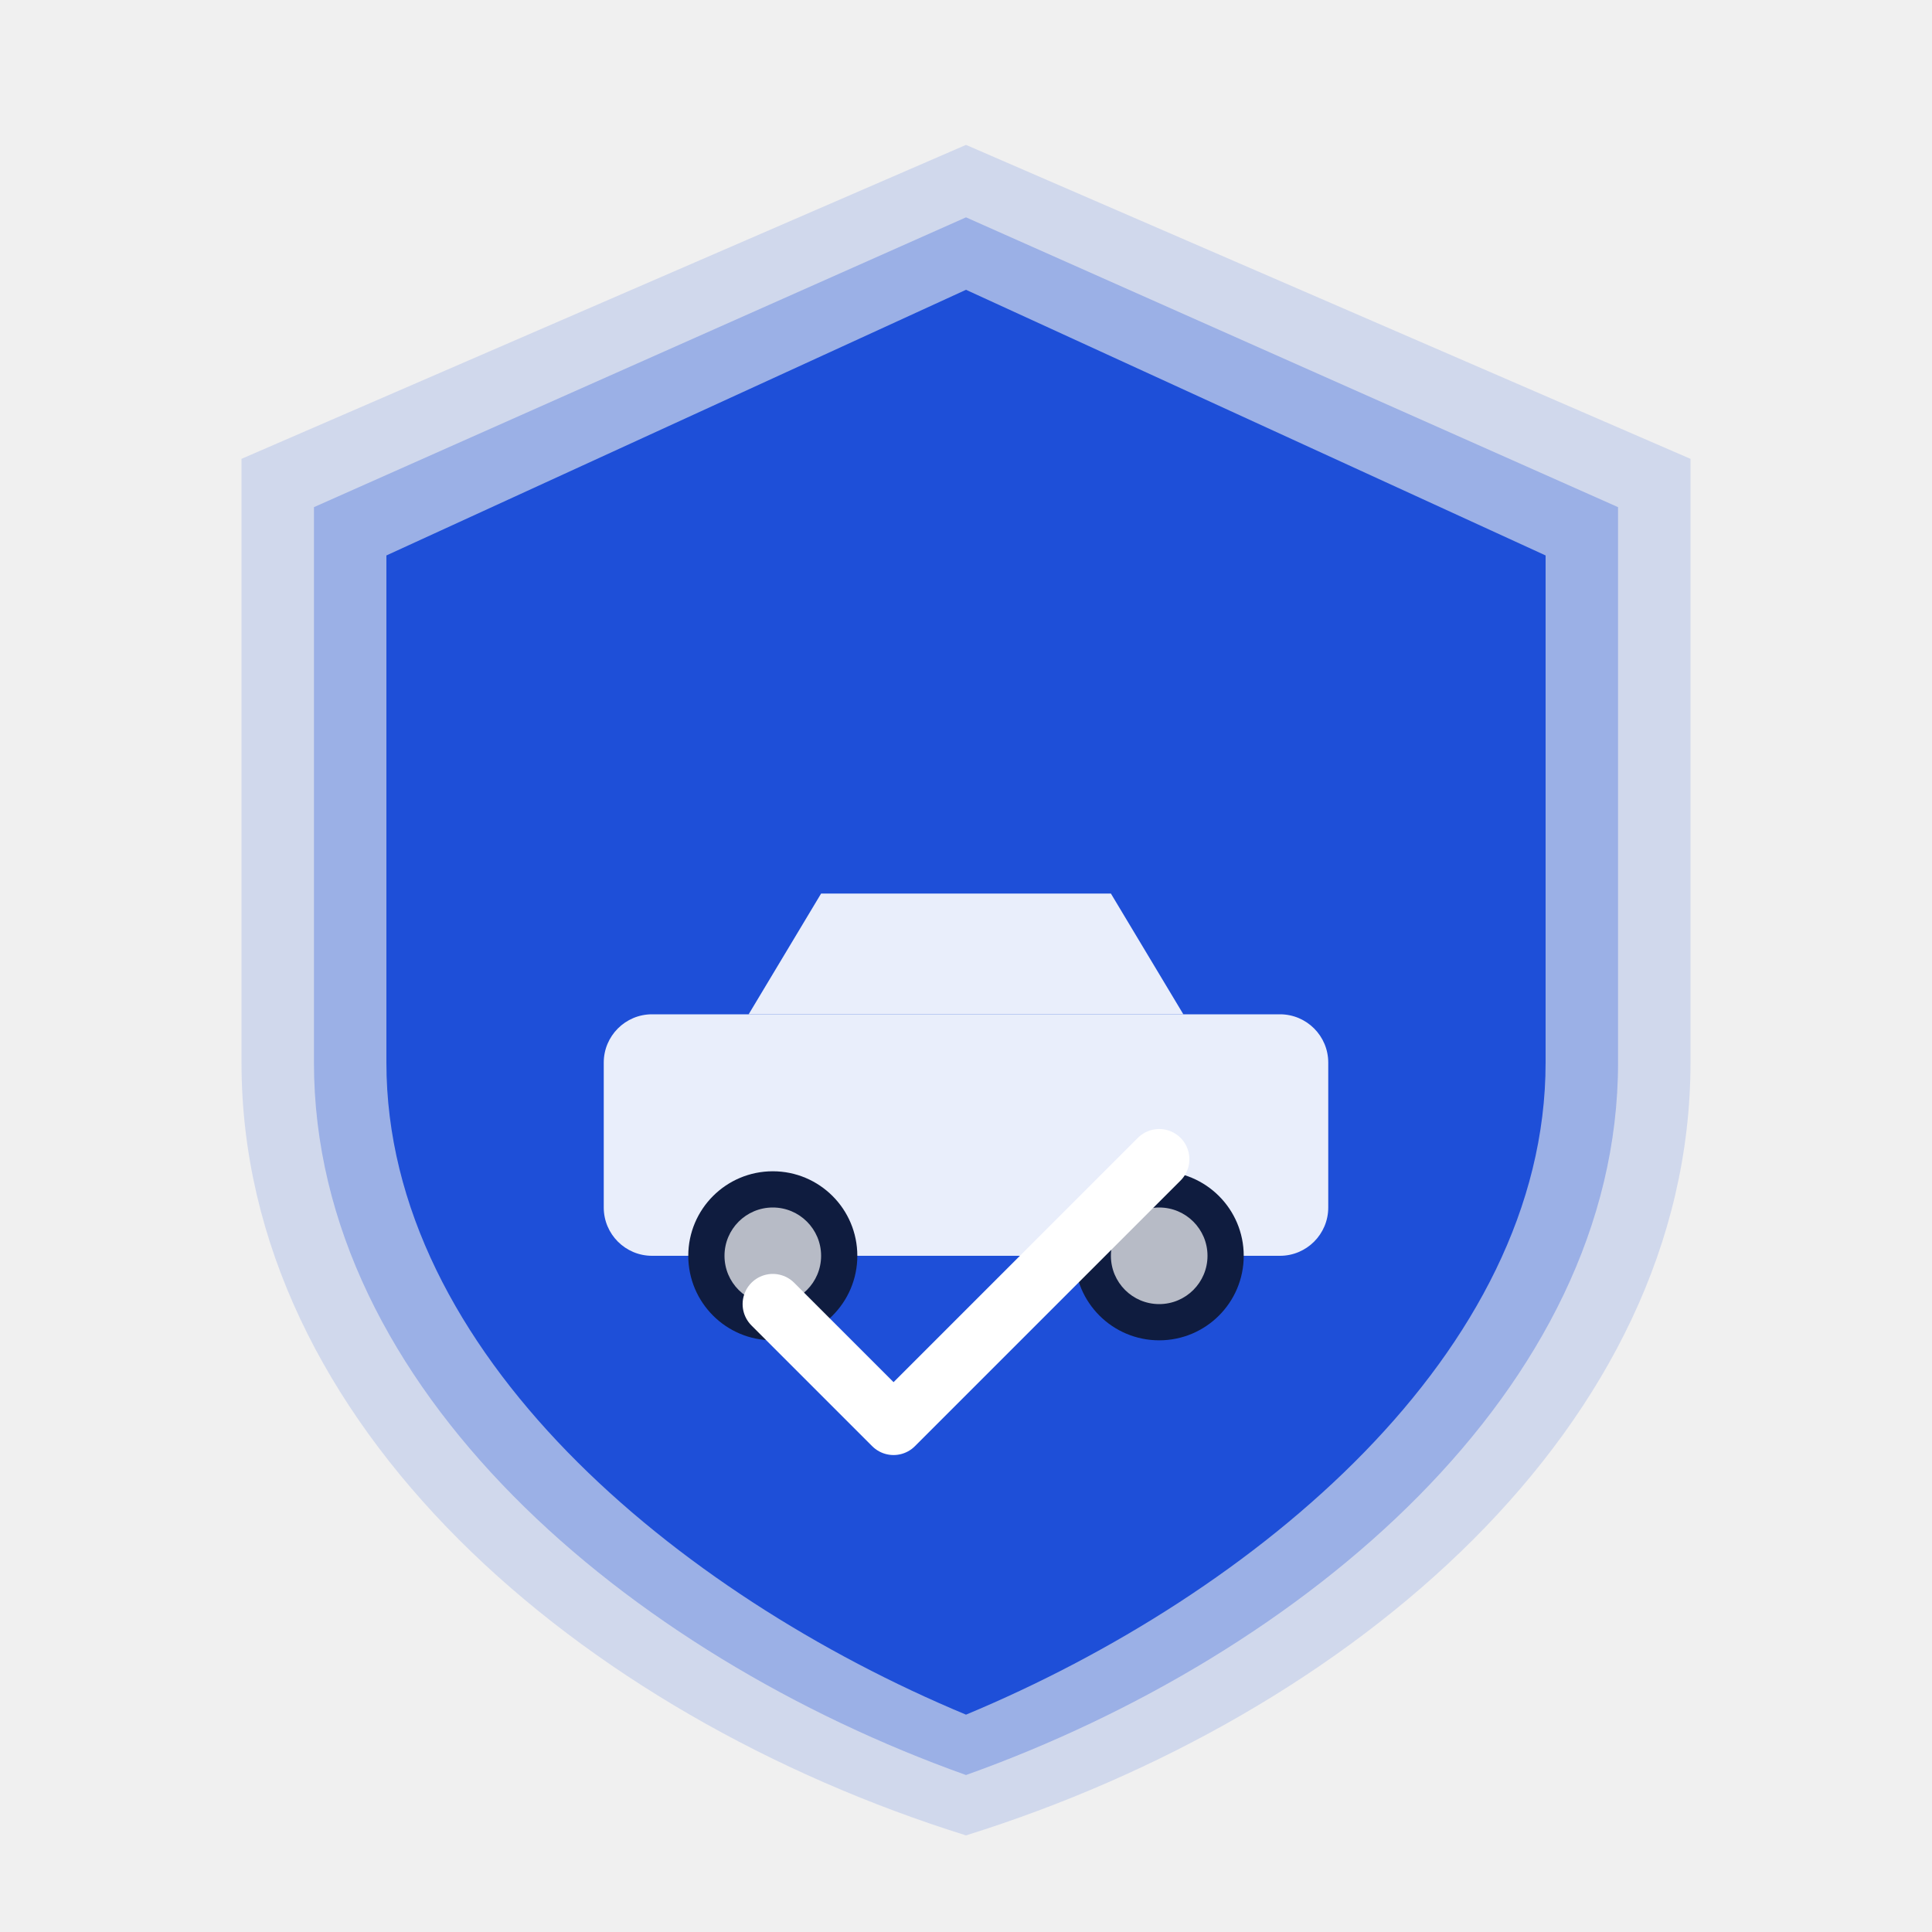
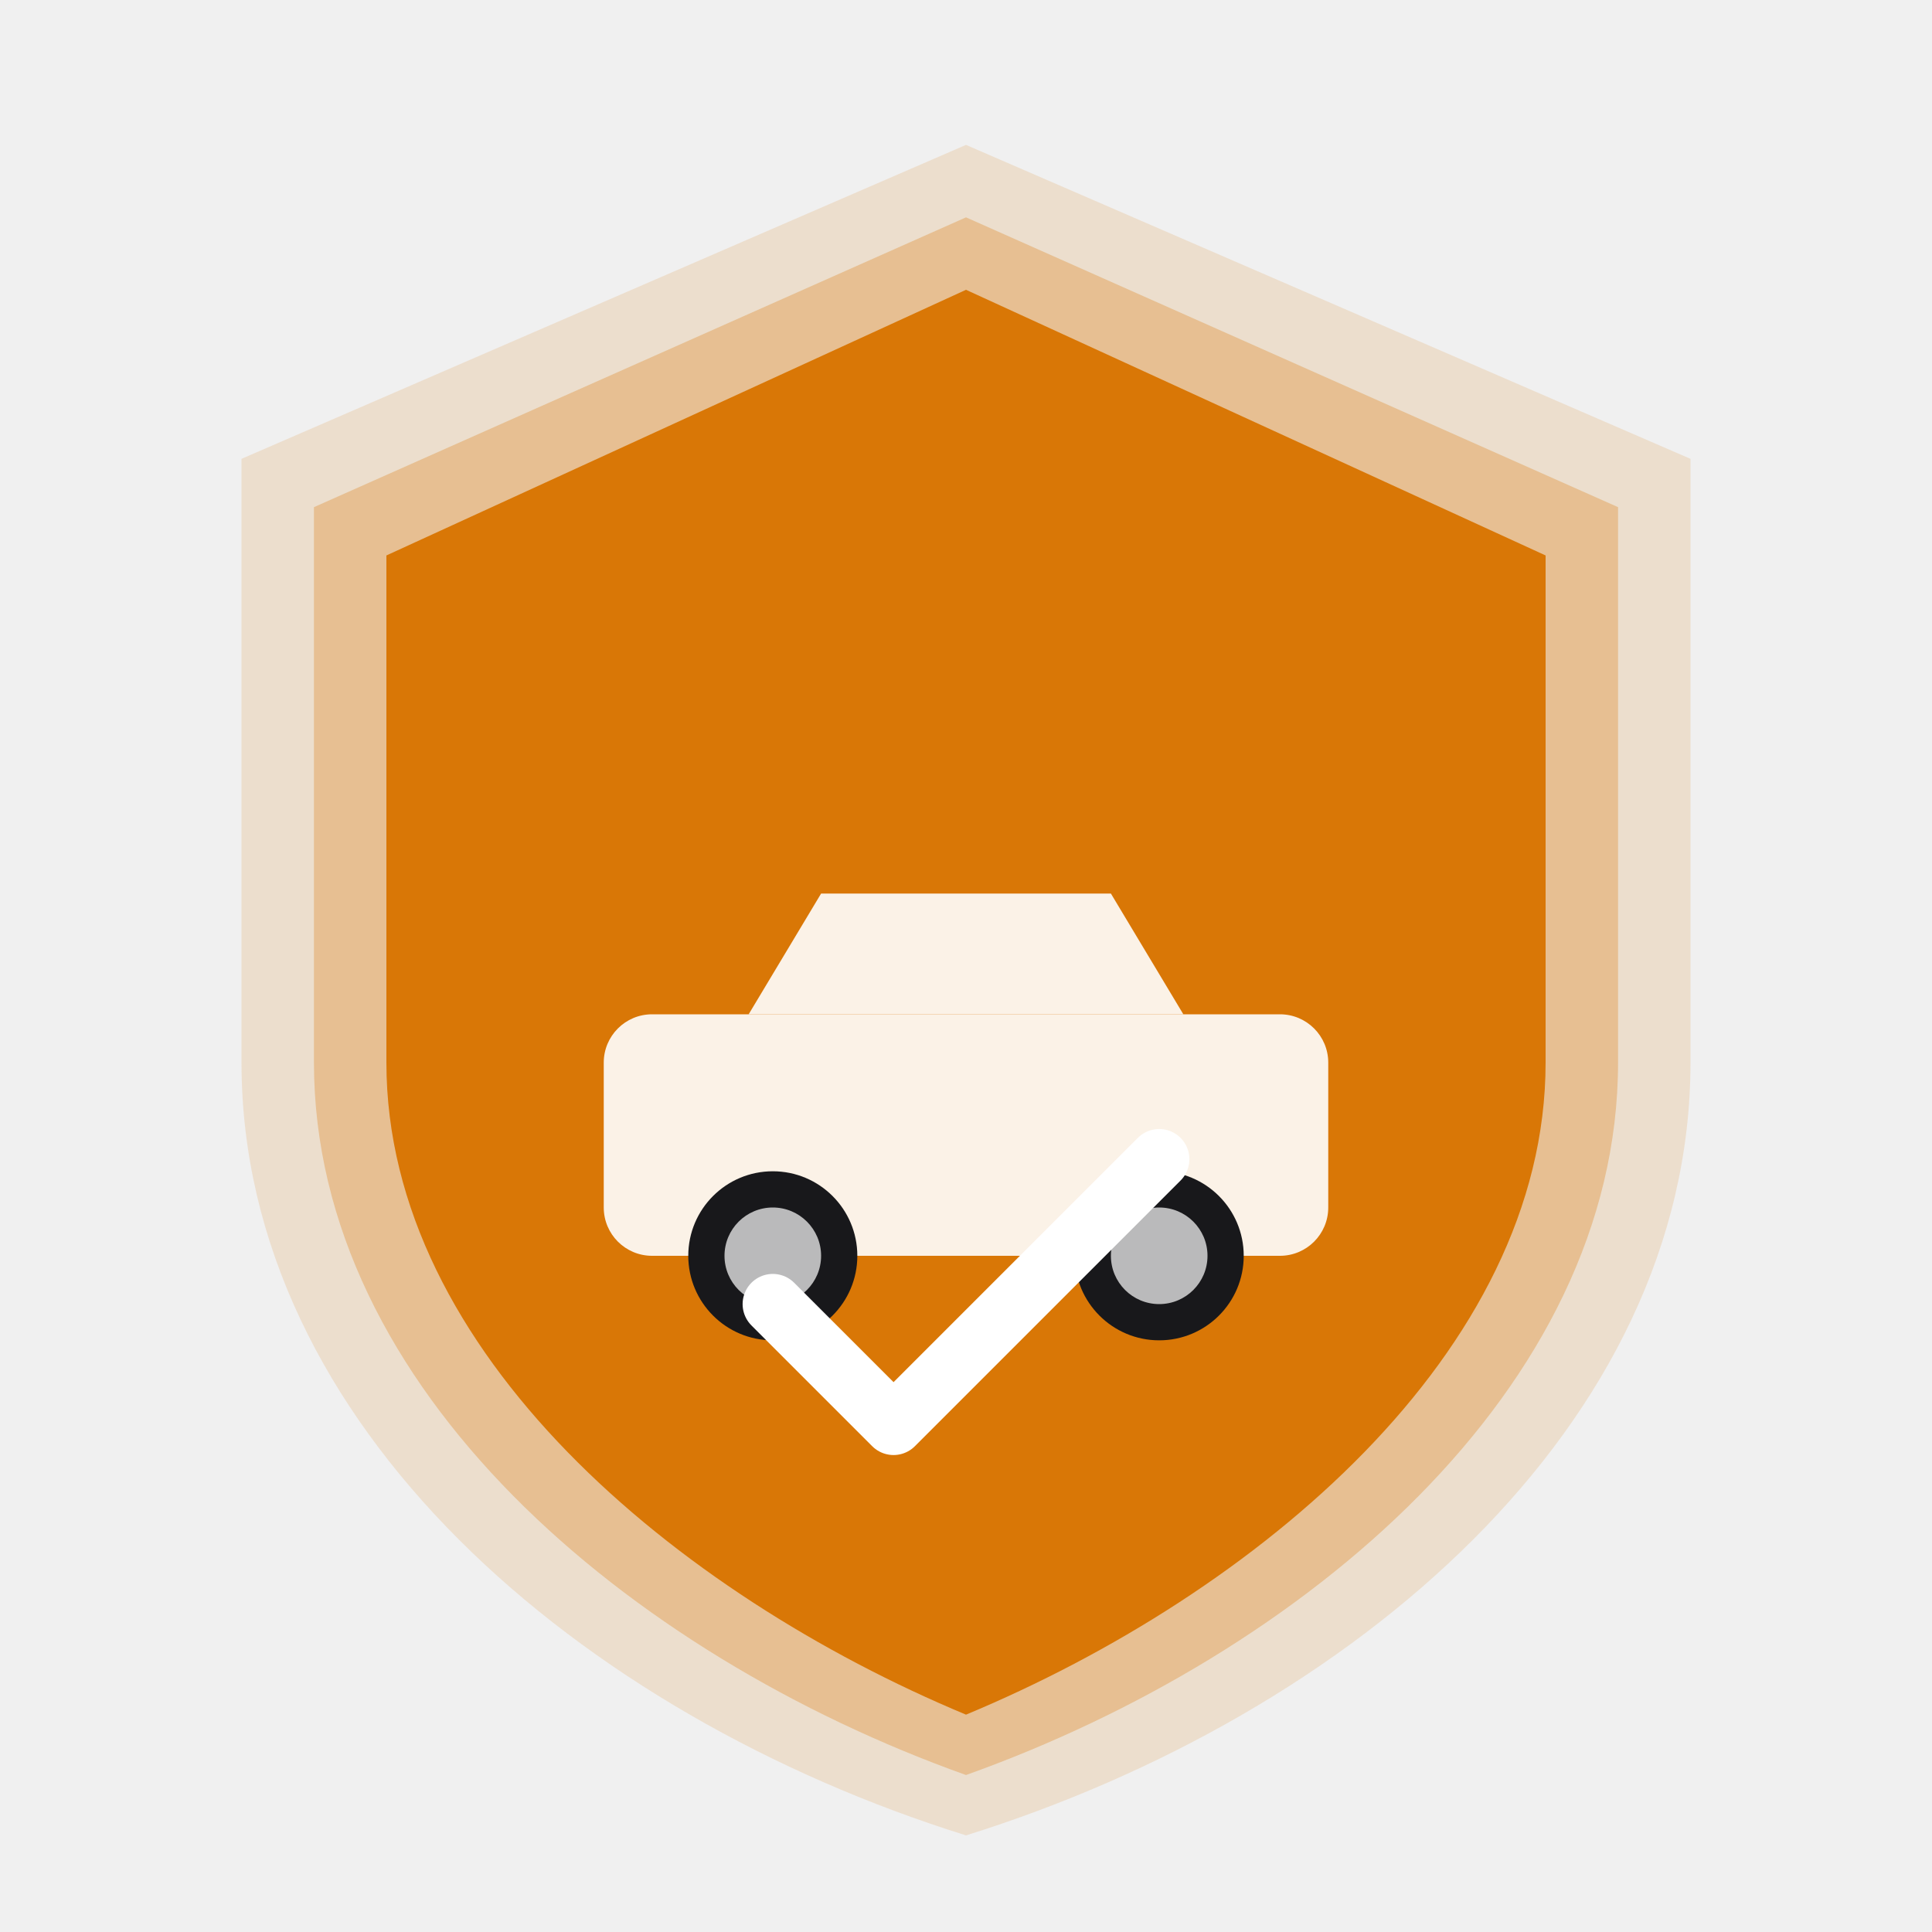
<svg xmlns="http://www.w3.org/2000/svg" viewBox="0 0 160 160" fill="none">
-   <path d="M80 12 L140 38 L140 88 C140 118 112 142 80 152 C48 142 20 118 20 88 L20 38 Z" fill="#1E4FD8" opacity="0.15" />
-   <path d="M80 18 L134 42 L134 88 C134 115 108 137 80 147 C52 137 26 115 26 88 L26 42 Z" fill="#1E4FD8" opacity="0.3" />
-   <path d="M80 24 L128 46 L128 88 C128 112 104 132 80 142 C56 132 32 112 32 88 L32 46 Z" fill="#1E4FD8" />
+   <path d="M80 12 L140 38 L140 88 C140 118 112 142 80 152 C48 142 20 118 20 88 L20 38 Z" fill="#D97706" opacity="0.15" />
+   <path d="M80 18 L134 42 L134 88 C134 115 108 137 80 147 C52 137 26 115 26 88 L26 42 Z" fill="#D97706" opacity="0.3" />
+   <path d="M80 24 L128 46 L128 88 C128 112 104 132 80 142 C56 132 32 112 32 88 L32 46 Z" fill="#D97706" />
  <g transform="translate(48, 68)">
    <rect x="2" y="16" width="60" height="20" rx="4" fill="white" opacity="0.9" />
    <path d="M14 16 L20 6 L44 6 L50 16 Z" fill="white" opacity="0.9" />
-     <circle cx="16" cy="36" r="7" fill="#0F1C3F" />
+     <circle cx="16" cy="36" r="7" fill="#18181B" />
    <circle cx="16" cy="36" r="4" fill="white" opacity="0.7" />
-     <circle cx="48" cy="36" r="7" fill="#0F1C3F" />
+     <circle cx="48" cy="36" r="7" fill="#18181B" />
    <circle cx="48" cy="36" r="4" fill="white" opacity="0.7" />
  </g>
  <path d="M64 108 L74 118 L96 96" stroke="white" stroke-width="5" stroke-linecap="round" stroke-linejoin="round" />
</svg>
